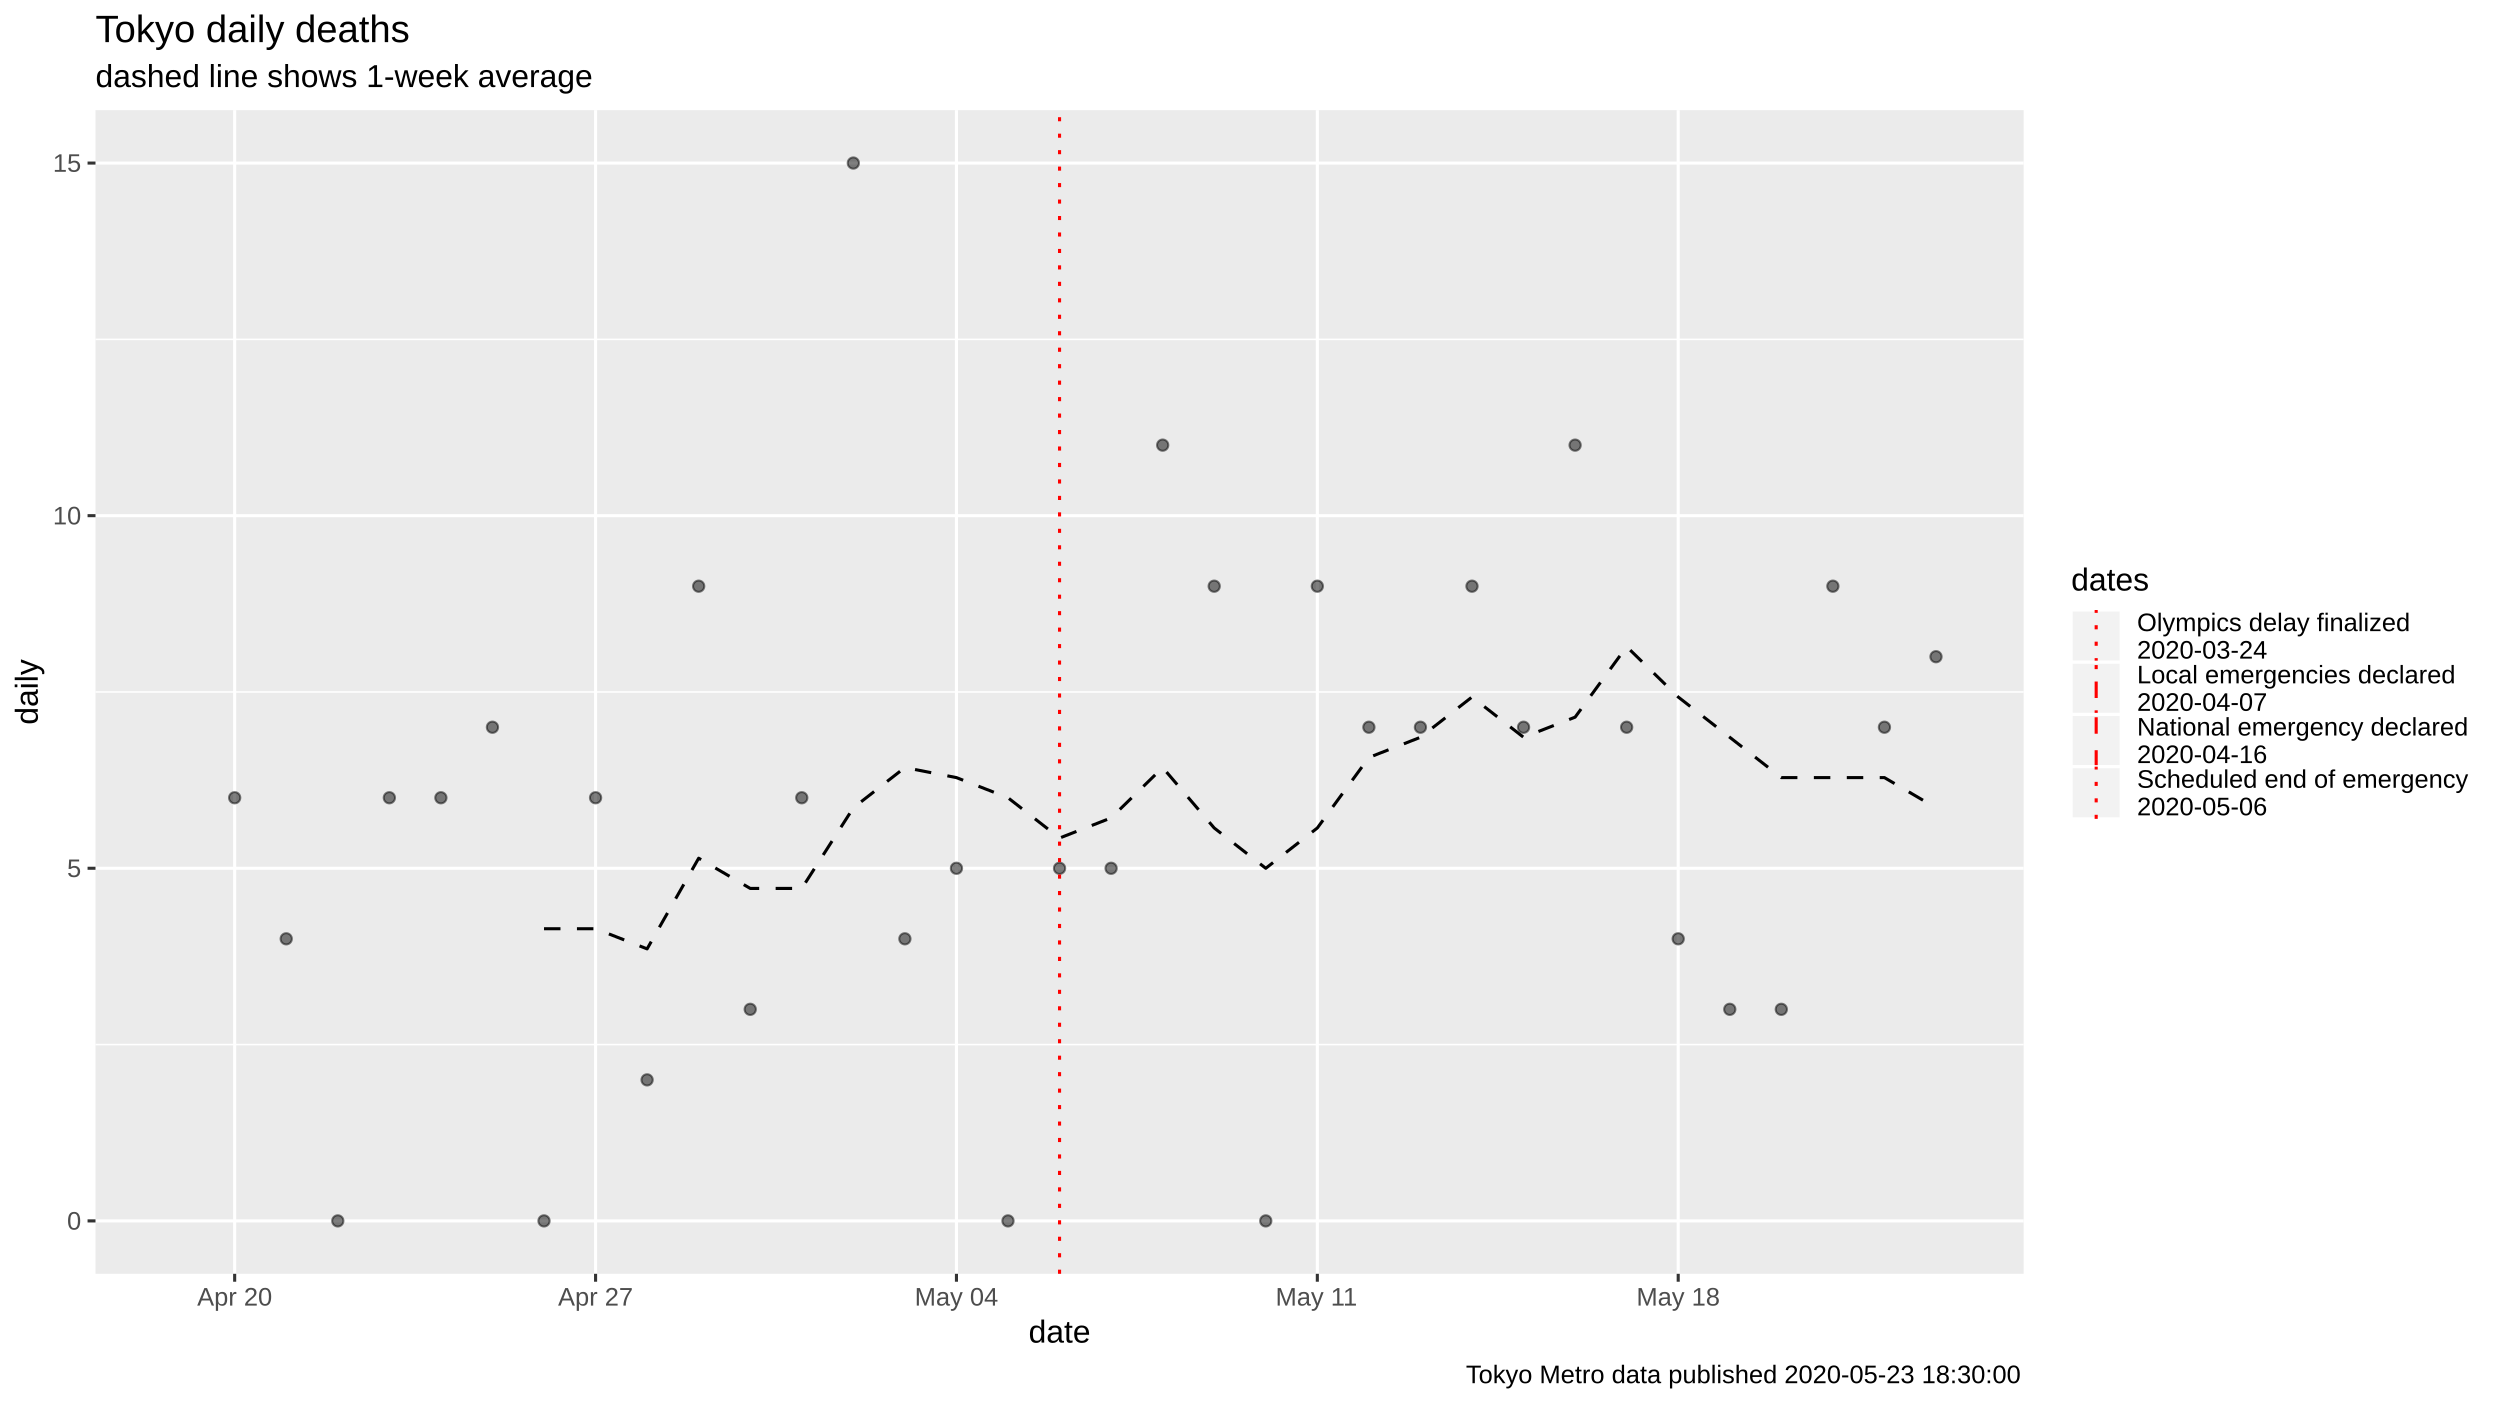
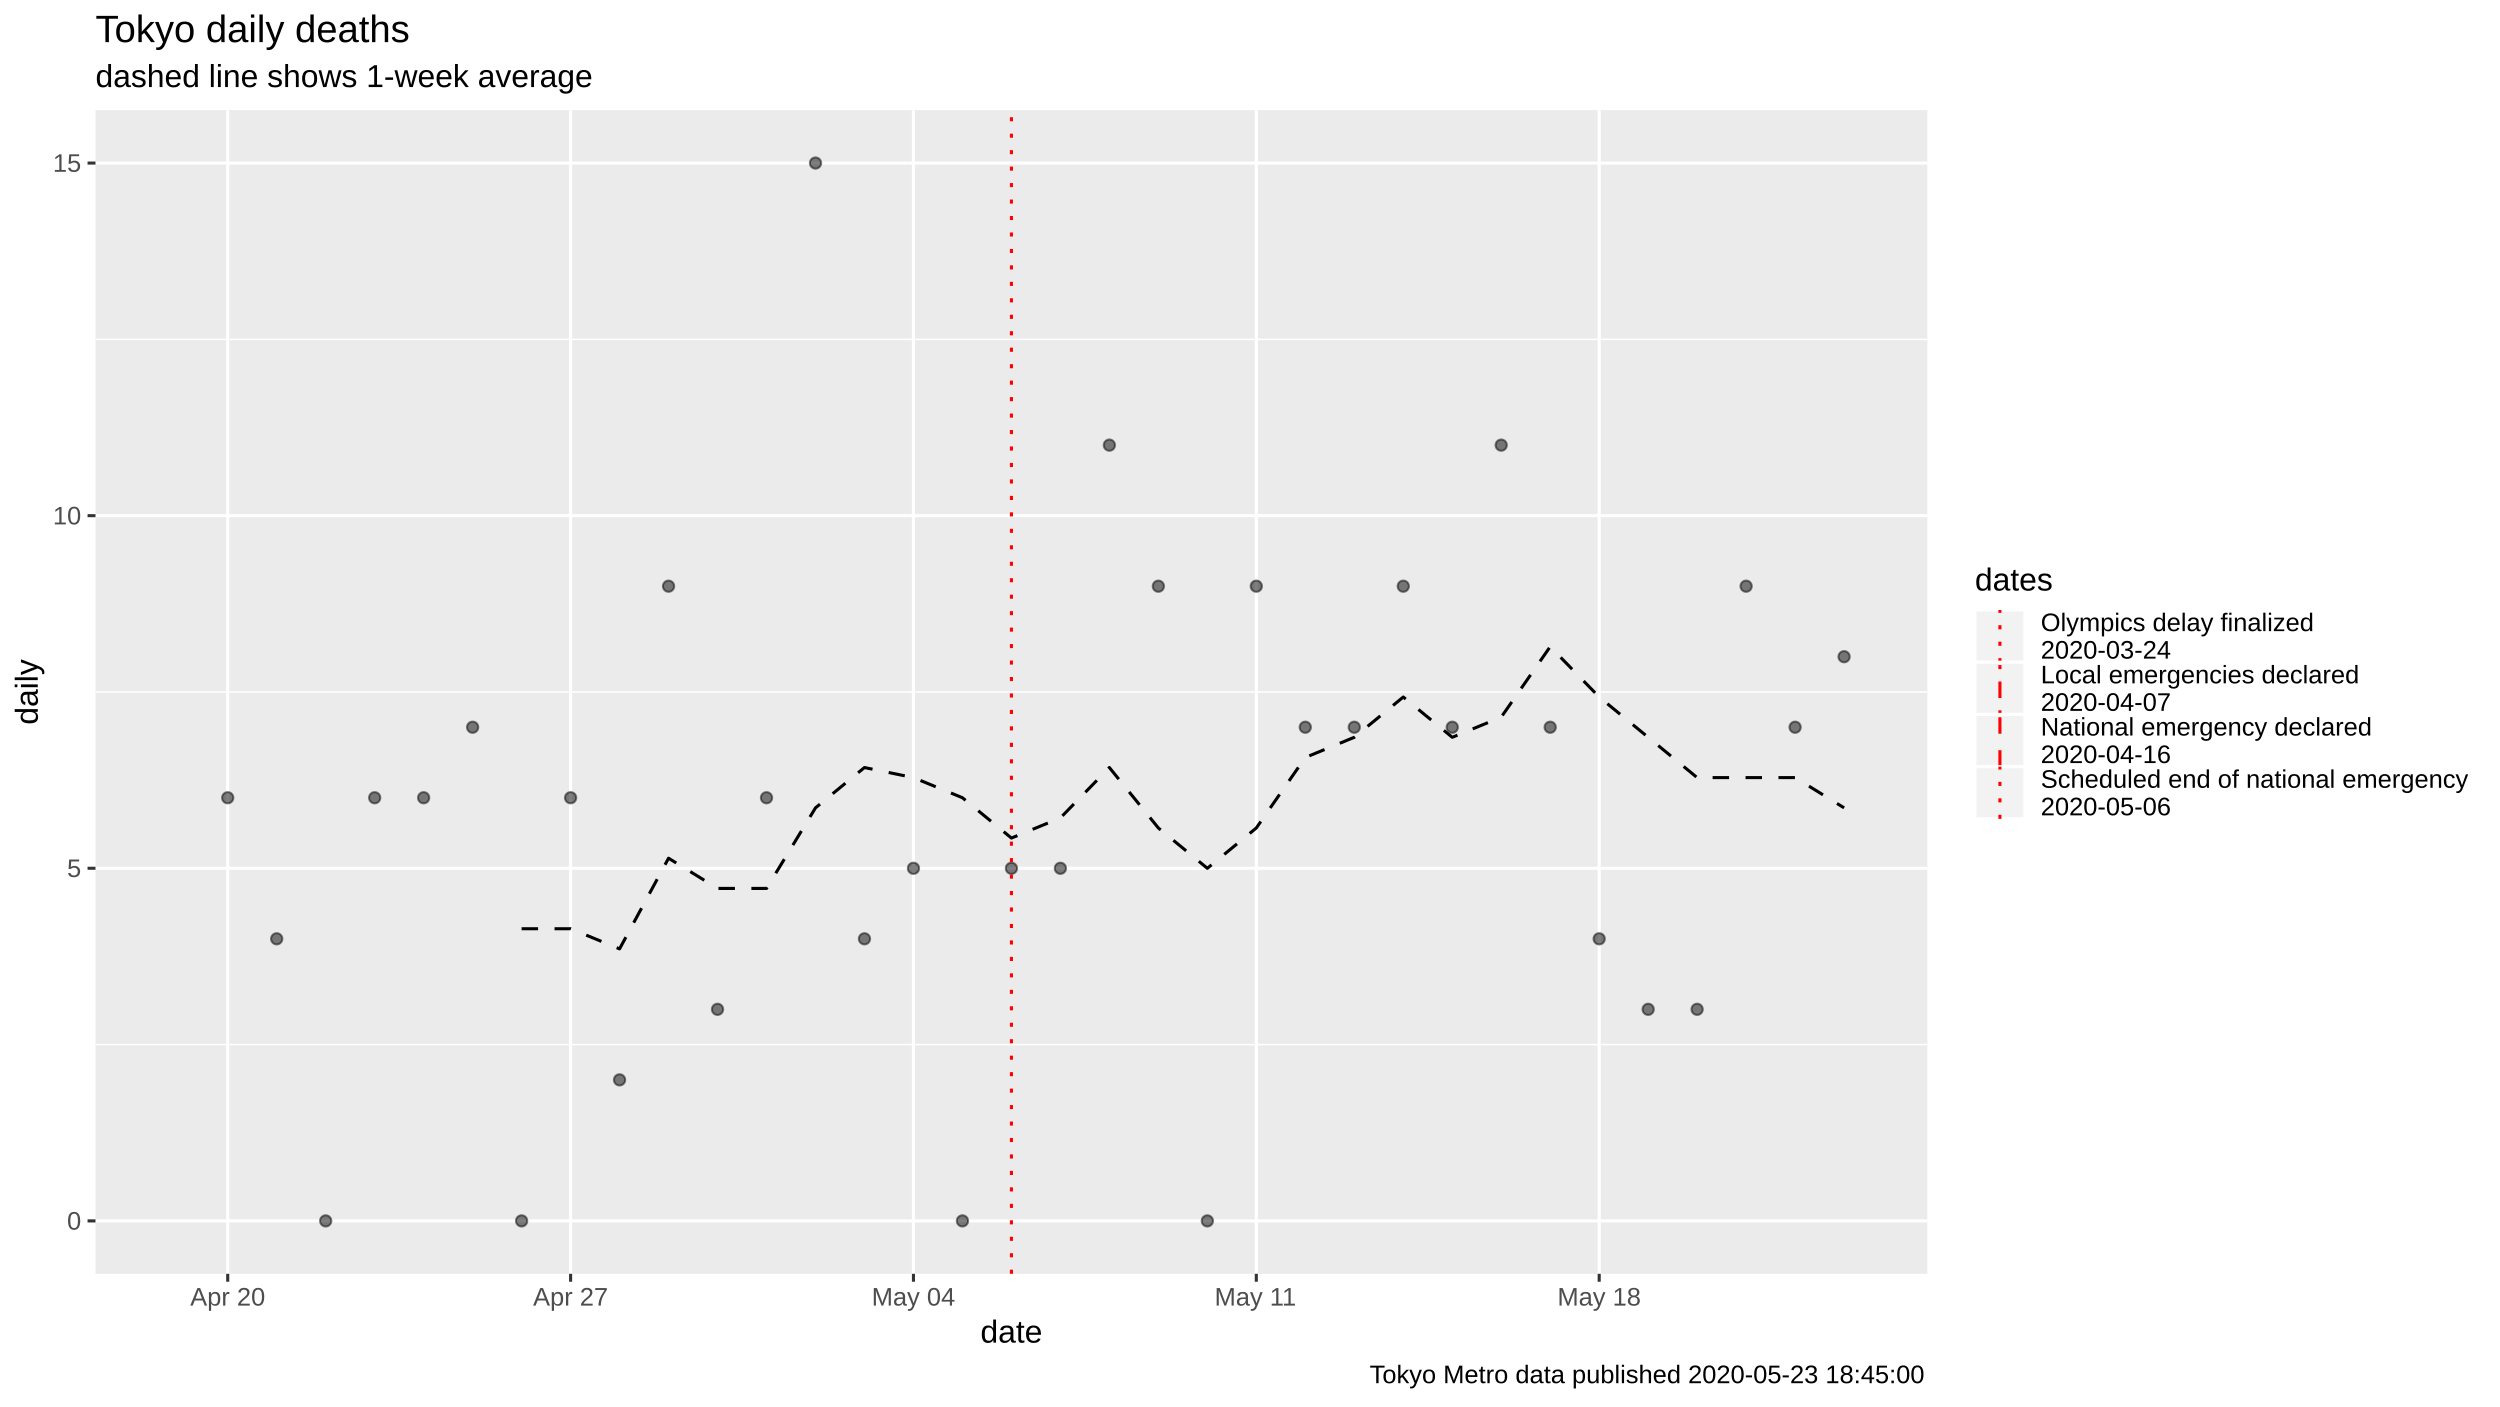
<svg xmlns="http://www.w3.org/2000/svg" viewBox="0 0 864.00 486.00">
  <defs>
    <style type="text/css">
    line, polyline, polygon, path, rect, circle {
      fill: none;
      stroke: #000000;
      stroke-linecap: round;
      stroke-linejoin: round;
      stroke-miterlimit: 10.00;
    }
  </style>
  </defs>
  <rect width="100%" height="100%" style="stroke: none; fill: #FFFFFF;" />
  <rect x="0" y="0.00" width="864.00" height="486.00" style="stroke-width: 1.07; stroke: #FFFFFF; fill: #FFFFFF;" />
  <defs>
-     <clipPath id="cpMzMuMDB8Njk5LjM3fDQ0MC4yMnwzOC4wNw==">
-       <rect x="33.00" y="38.07" width="666.37" height="402.15" />
+     <clipPath id="cpMzMuMDB8NjY2LjEwfDQ0MC4yMnwzOC4wNw==">
+       <rect x="33.00" y="38.07" width="633.10" height="402.15" />
    </clipPath>
  </defs>
-   <rect x="33.00" y="38.07" width="666.37" height="402.15" style="stroke-width: 1.07; stroke: none; fill: #EBEBEB;" clip-path="url(#cpMzMuMDB8Njk5LjM3fDQ0MC4yMnwzOC4wNw==)" />
-   <polyline points="33.00,361.01 699.37,361.01 " style="stroke-width: 0.53; stroke: #FFFFFF; stroke-linecap: butt;" clip-path="url(#cpMzMuMDB8Njk5LjM3fDQ0MC4yMnwzOC4wNw==)" />
-   <polyline points="33.00,239.15 699.37,239.15 " style="stroke-width: 0.53; stroke: #FFFFFF; stroke-linecap: butt;" clip-path="url(#cpMzMuMDB8Njk5LjM3fDQ0MC4yMnwzOC4wNw==)" />
-   <polyline points="33.00,117.28 699.37,117.28 " style="stroke-width: 0.53; stroke: #FFFFFF; stroke-linecap: butt;" clip-path="url(#cpMzMuMDB8Njk5LjM3fDQ0MC4yMnwzOC4wNw==)" />
-   <polyline points="33.00,421.94 699.37,421.94 " style="stroke-width: 1.07; stroke: #FFFFFF; stroke-linecap: butt;" clip-path="url(#cpMzMuMDB8Njk5LjM3fDQ0MC4yMnwzOC4wNw==)" />
-   <polyline points="33.00,300.08 699.37,300.08 " style="stroke-width: 1.07; stroke: #FFFFFF; stroke-linecap: butt;" clip-path="url(#cpMzMuMDB8Njk5LjM3fDQ0MC4yMnwzOC4wNw==)" />
-   <polyline points="33.00,178.21 699.37,178.21 " style="stroke-width: 1.07; stroke: #FFFFFF; stroke-linecap: butt;" clip-path="url(#cpMzMuMDB8Njk5LjM3fDQ0MC4yMnwzOC4wNw==)" />
-   <polyline points="33.00,56.35 699.37,56.35 " style="stroke-width: 1.07; stroke: #FFFFFF; stroke-linecap: butt;" clip-path="url(#cpMzMuMDB8Njk5LjM3fDQ0MC4yMnwzOC4wNw==)" />
-   <polyline points="81.10,440.22 81.10,38.07 " style="stroke-width: 1.07; stroke: #FFFFFF; stroke-linecap: butt;" clip-path="url(#cpMzMuMDB8Njk5LjM3fDQ0MC4yMnwzOC4wNw==)" />
-   <polyline points="205.83,440.22 205.83,38.07 " style="stroke-width: 1.07; stroke: #FFFFFF; stroke-linecap: butt;" clip-path="url(#cpMzMuMDB8Njk5LjM3fDQ0MC4yMnwzOC4wNw==)" />
-   <polyline points="330.55,440.22 330.55,38.07 " style="stroke-width: 1.07; stroke: #FFFFFF; stroke-linecap: butt;" clip-path="url(#cpMzMuMDB8Njk5LjM3fDQ0MC4yMnwzOC4wNw==)" />
-   <polyline points="455.27,440.22 455.27,38.07 " style="stroke-width: 1.07; stroke: #FFFFFF; stroke-linecap: butt;" clip-path="url(#cpMzMuMDB8Njk5LjM3fDQ0MC4yMnwzOC4wNw==)" />
-   <polyline points="579.99,440.22 579.99,38.07 " style="stroke-width: 1.07; stroke: #FFFFFF; stroke-linecap: butt;" clip-path="url(#cpMzMuMDB8Njk5LjM3fDQ0MC4yMnwzOC4wNw==)" />
-   <polyline points="188.01,320.97 205.83,320.97 223.64,327.93 241.46,296.60 259.28,307.04 277.09,307.04 294.91,279.19 312.73,265.26 330.55,268.74 348.36,275.70 366.18,289.63 384.00,282.67 401.82,265.26 419.63,286.15 437.45,300.08 455.27,286.15 473.09,261.78 490.90,254.81 508.72,240.89 526.54,254.81 544.36,247.85 562.17,223.48 579.99,240.89 597.81,254.81 615.62,268.74 633.44,268.74 651.26,268.74 669.08,279.19 " style="stroke-width: 1.07; stroke-dasharray: 5.69,5.69; stroke-linecap: butt;" clip-path="url(#cpMzMuMDB8Njk5LjM3fDQ0MC4yMnwzOC4wNw==)" />
-   <circle cx="81.10" cy="275.70" r="1.95" style="stroke-width: 0.71; stroke: #000000; stroke-opacity: 0.50; fill: #000000; fill-opacity: 0.50;" clip-path="url(#cpMzMuMDB8Njk5LjM3fDQ0MC4yMnwzOC4wNw==)" />
-   <circle cx="98.92" cy="324.45" r="1.95" style="stroke-width: 0.71; stroke: #000000; stroke-opacity: 0.50; fill: #000000; fill-opacity: 0.50;" clip-path="url(#cpMzMuMDB8Njk5LjM3fDQ0MC4yMnwzOC4wNw==)" />
-   <circle cx="116.74" cy="421.94" r="1.95" style="stroke-width: 0.71; stroke: #000000; stroke-opacity: 0.50; fill: #000000; fill-opacity: 0.50;" clip-path="url(#cpMzMuMDB8Njk5LjM3fDQ0MC4yMnwzOC4wNw==)" />
-   <circle cx="134.56" cy="275.70" r="1.95" style="stroke-width: 0.71; stroke: #000000; stroke-opacity: 0.50; fill: #000000; fill-opacity: 0.50;" clip-path="url(#cpMzMuMDB8Njk5LjM3fDQ0MC4yMnwzOC4wNw==)" />
-   <circle cx="152.37" cy="275.70" r="1.95" style="stroke-width: 0.71; stroke: #000000; stroke-opacity: 0.50; fill: #000000; fill-opacity: 0.50;" clip-path="url(#cpMzMuMDB8Njk5LjM3fDQ0MC4yMnwzOC4wNw==)" />
-   <circle cx="170.19" cy="251.33" r="1.95" style="stroke-width: 0.71; stroke: #000000; stroke-opacity: 0.50; fill: #000000; fill-opacity: 0.50;" clip-path="url(#cpMzMuMDB8Njk5LjM3fDQ0MC4yMnwzOC4wNw==)" />
-   <circle cx="188.01" cy="421.94" r="1.95" style="stroke-width: 0.71; stroke: #000000; stroke-opacity: 0.50; fill: #000000; fill-opacity: 0.50;" clip-path="url(#cpMzMuMDB8Njk5LjM3fDQ0MC4yMnwzOC4wNw==)" />
-   <circle cx="205.83" cy="275.70" r="1.95" style="stroke-width: 0.71; stroke: #000000; stroke-opacity: 0.50; fill: #000000; fill-opacity: 0.50;" clip-path="url(#cpMzMuMDB8Njk5LjM3fDQ0MC4yMnwzOC4wNw==)" />
-   <circle cx="223.64" cy="373.20" r="1.95" style="stroke-width: 0.71; stroke: #000000; stroke-opacity: 0.50; fill: #000000; fill-opacity: 0.50;" clip-path="url(#cpMzMuMDB8Njk5LjM3fDQ0MC4yMnwzOC4wNw==)" />
-   <circle cx="241.46" cy="202.59" r="1.95" style="stroke-width: 0.71; stroke: #000000; stroke-opacity: 0.50; fill: #000000; fill-opacity: 0.50;" clip-path="url(#cpMzMuMDB8Njk5LjM3fDQ0MC4yMnwzOC4wNw==)" />
-   <circle cx="259.28" cy="348.82" r="1.95" style="stroke-width: 0.71; stroke: #000000; stroke-opacity: 0.50; fill: #000000; fill-opacity: 0.50;" clip-path="url(#cpMzMuMDB8Njk5LjM3fDQ0MC4yMnwzOC4wNw==)" />
-   <circle cx="277.09" cy="275.70" r="1.95" style="stroke-width: 0.71; stroke: #000000; stroke-opacity: 0.50; fill: #000000; fill-opacity: 0.50;" clip-path="url(#cpMzMuMDB8Njk5LjM3fDQ0MC4yMnwzOC4wNw==)" />
-   <circle cx="294.91" cy="56.35" r="1.95" style="stroke-width: 0.71; stroke: #000000; stroke-opacity: 0.50; fill: #000000; fill-opacity: 0.50;" clip-path="url(#cpMzMuMDB8Njk5LjM3fDQ0MC4yMnwzOC4wNw==)" />
-   <circle cx="312.73" cy="324.45" r="1.95" style="stroke-width: 0.71; stroke: #000000; stroke-opacity: 0.50; fill: #000000; fill-opacity: 0.50;" clip-path="url(#cpMzMuMDB8Njk5LjM3fDQ0MC4yMnwzOC4wNw==)" />
-   <circle cx="330.55" cy="300.08" r="1.95" style="stroke-width: 0.71; stroke: #000000; stroke-opacity: 0.50; fill: #000000; fill-opacity: 0.50;" clip-path="url(#cpMzMuMDB8Njk5LjM3fDQ0MC4yMnwzOC4wNw==)" />
-   <circle cx="348.36" cy="421.94" r="1.95" style="stroke-width: 0.71; stroke: #000000; stroke-opacity: 0.50; fill: #000000; fill-opacity: 0.50;" clip-path="url(#cpMzMuMDB8Njk5LjM3fDQ0MC4yMnwzOC4wNw==)" />
-   <circle cx="366.18" cy="300.08" r="1.95" style="stroke-width: 0.71; stroke: #000000; stroke-opacity: 0.50; fill: #000000; fill-opacity: 0.50;" clip-path="url(#cpMzMuMDB8Njk5LjM3fDQ0MC4yMnwzOC4wNw==)" />
-   <circle cx="384.00" cy="300.08" r="1.95" style="stroke-width: 0.71; stroke: #000000; stroke-opacity: 0.50; fill: #000000; fill-opacity: 0.50;" clip-path="url(#cpMzMuMDB8Njk5LjM3fDQ0MC4yMnwzOC4wNw==)" />
-   <circle cx="401.82" cy="153.84" r="1.95" style="stroke-width: 0.71; stroke: #000000; stroke-opacity: 0.50; fill: #000000; fill-opacity: 0.50;" clip-path="url(#cpMzMuMDB8Njk5LjM3fDQ0MC4yMnwzOC4wNw==)" />
-   <circle cx="419.63" cy="202.59" r="1.95" style="stroke-width: 0.71; stroke: #000000; stroke-opacity: 0.50; fill: #000000; fill-opacity: 0.50;" clip-path="url(#cpMzMuMDB8Njk5LjM3fDQ0MC4yMnwzOC4wNw==)" />
-   <circle cx="437.45" cy="421.94" r="1.95" style="stroke-width: 0.71; stroke: #000000; stroke-opacity: 0.50; fill: #000000; fill-opacity: 0.50;" clip-path="url(#cpMzMuMDB8Njk5LjM3fDQ0MC4yMnwzOC4wNw==)" />
-   <circle cx="455.27" cy="202.59" r="1.95" style="stroke-width: 0.71; stroke: #000000; stroke-opacity: 0.50; fill: #000000; fill-opacity: 0.50;" clip-path="url(#cpMzMuMDB8Njk5LjM3fDQ0MC4yMnwzOC4wNw==)" />
-   <circle cx="473.09" cy="251.33" r="1.95" style="stroke-width: 0.71; stroke: #000000; stroke-opacity: 0.50; fill: #000000; fill-opacity: 0.50;" clip-path="url(#cpMzMuMDB8Njk5LjM3fDQ0MC4yMnwzOC4wNw==)" />
-   <circle cx="490.90" cy="251.33" r="1.95" style="stroke-width: 0.71; stroke: #000000; stroke-opacity: 0.50; fill: #000000; fill-opacity: 0.50;" clip-path="url(#cpMzMuMDB8Njk5LjM3fDQ0MC4yMnwzOC4wNw==)" />
-   <circle cx="508.72" cy="202.59" r="1.95" style="stroke-width: 0.71; stroke: #000000; stroke-opacity: 0.50; fill: #000000; fill-opacity: 0.50;" clip-path="url(#cpMzMuMDB8Njk5LjM3fDQ0MC4yMnwzOC4wNw==)" />
-   <circle cx="526.54" cy="251.33" r="1.95" style="stroke-width: 0.71; stroke: #000000; stroke-opacity: 0.50; fill: #000000; fill-opacity: 0.50;" clip-path="url(#cpMzMuMDB8Njk5LjM3fDQ0MC4yMnwzOC4wNw==)" />
-   <circle cx="544.36" cy="153.84" r="1.95" style="stroke-width: 0.71; stroke: #000000; stroke-opacity: 0.50; fill: #000000; fill-opacity: 0.50;" clip-path="url(#cpMzMuMDB8Njk5LjM3fDQ0MC4yMnwzOC4wNw==)" />
-   <circle cx="562.17" cy="251.33" r="1.95" style="stroke-width: 0.71; stroke: #000000; stroke-opacity: 0.50; fill: #000000; fill-opacity: 0.50;" clip-path="url(#cpMzMuMDB8Njk5LjM3fDQ0MC4yMnwzOC4wNw==)" />
-   <circle cx="579.99" cy="324.45" r="1.95" style="stroke-width: 0.71; stroke: #000000; stroke-opacity: 0.50; fill: #000000; fill-opacity: 0.50;" clip-path="url(#cpMzMuMDB8Njk5LjM3fDQ0MC4yMnwzOC4wNw==)" />
-   <circle cx="597.81" cy="348.82" r="1.95" style="stroke-width: 0.71; stroke: #000000; stroke-opacity: 0.50; fill: #000000; fill-opacity: 0.50;" clip-path="url(#cpMzMuMDB8Njk5LjM3fDQ0MC4yMnwzOC4wNw==)" />
-   <circle cx="615.62" cy="348.82" r="1.95" style="stroke-width: 0.71; stroke: #000000; stroke-opacity: 0.50; fill: #000000; fill-opacity: 0.50;" clip-path="url(#cpMzMuMDB8Njk5LjM3fDQ0MC4yMnwzOC4wNw==)" />
-   <circle cx="633.44" cy="202.59" r="1.95" style="stroke-width: 0.71; stroke: #000000; stroke-opacity: 0.50; fill: #000000; fill-opacity: 0.50;" clip-path="url(#cpMzMuMDB8Njk5LjM3fDQ0MC4yMnwzOC4wNw==)" />
-   <circle cx="651.26" cy="251.33" r="1.95" style="stroke-width: 0.71; stroke: #000000; stroke-opacity: 0.50; fill: #000000; fill-opacity: 0.50;" clip-path="url(#cpMzMuMDB8Njk5LjM3fDQ0MC4yMnwzOC4wNw==)" />
-   <circle cx="669.08" cy="226.96" r="1.95" style="stroke-width: 0.71; stroke: #000000; stroke-opacity: 0.50; fill: #000000; fill-opacity: 0.50;" clip-path="url(#cpMzMuMDB8Njk5LjM3fDQ0MC4yMnwzOC4wNw==)" />
-   <line x1="9.83" y1="440.22" x2="9.83" y2="38.07" style="stroke-width: 1.07; stroke: #FF0000; stroke-dasharray: 5.69,5.69; stroke-linecap: butt;" clip-path="url(#cpMzMuMDB8Njk5LjM3fDQ0MC4yMnwzOC4wNw==)" />
-   <line x1="366.18" y1="440.22" x2="366.18" y2="38.07" style="stroke-width: 1.07; stroke: #FF0000; stroke-dasharray: 1.42,4.27; stroke-linecap: butt;" clip-path="url(#cpMzMuMDB8Njk5LjM3fDQ0MC4yMnwzOC4wNw==)" />
+   <rect x="33.00" y="38.07" width="633.10" height="402.15" style="stroke-width: 1.07; stroke: none; fill: #EBEBEB;" clip-path="url(#cpMzMuMDB8NjY2LjEwfDQ0MC4yMnwzOC4wNw==)" />
+   <polyline points="33.00,361.01 666.10,361.01 " style="stroke-width: 0.53; stroke: #FFFFFF; stroke-linecap: butt;" clip-path="url(#cpMzMuMDB8NjY2LjEwfDQ0MC4yMnwzOC4wNw==)" />
+   <polyline points="33.00,239.15 666.10,239.15 " style="stroke-width: 0.53; stroke: #FFFFFF; stroke-linecap: butt;" clip-path="url(#cpMzMuMDB8NjY2LjEwfDQ0MC4yMnwzOC4wNw==)" />
+   <polyline points="33.00,117.28 666.10,117.28 " style="stroke-width: 0.53; stroke: #FFFFFF; stroke-linecap: butt;" clip-path="url(#cpMzMuMDB8NjY2LjEwfDQ0MC4yMnwzOC4wNw==)" />
+   <polyline points="33.00,421.94 666.10,421.94 " style="stroke-width: 1.07; stroke: #FFFFFF; stroke-linecap: butt;" clip-path="url(#cpMzMuMDB8NjY2LjEwfDQ0MC4yMnwzOC4wNw==)" />
+   <polyline points="33.00,300.08 666.10,300.08 " style="stroke-width: 1.07; stroke: #FFFFFF; stroke-linecap: butt;" clip-path="url(#cpMzMuMDB8NjY2LjEwfDQ0MC4yMnwzOC4wNw==)" />
+   <polyline points="33.00,178.21 666.10,178.21 " style="stroke-width: 1.07; stroke: #FFFFFF; stroke-linecap: butt;" clip-path="url(#cpMzMuMDB8NjY2LjEwfDQ0MC4yMnwzOC4wNw==)" />
+   <polyline points="33.00,56.35 666.10,56.35 " style="stroke-width: 1.07; stroke: #FFFFFF; stroke-linecap: butt;" clip-path="url(#cpMzMuMDB8NjY2LjEwfDQ0MC4yMnwzOC4wNw==)" />
+   <polyline points="78.70,440.22 78.70,38.07 " style="stroke-width: 1.07; stroke: #FFFFFF; stroke-linecap: butt;" clip-path="url(#cpMzMuMDB8NjY2LjEwfDQ0MC4yMnwzOC4wNw==)" />
+   <polyline points="197.20,440.22 197.20,38.07 " style="stroke-width: 1.07; stroke: #FFFFFF; stroke-linecap: butt;" clip-path="url(#cpMzMuMDB8NjY2LjEwfDQ0MC4yMnwzOC4wNw==)" />
+   <polyline points="315.69,440.22 315.69,38.07 " style="stroke-width: 1.07; stroke: #FFFFFF; stroke-linecap: butt;" clip-path="url(#cpMzMuMDB8NjY2LjEwfDQ0MC4yMnwzOC4wNw==)" />
+   <polyline points="434.18,440.22 434.18,38.07 " style="stroke-width: 1.07; stroke: #FFFFFF; stroke-linecap: butt;" clip-path="url(#cpMzMuMDB8NjY2LjEwfDQ0MC4yMnwzOC4wNw==)" />
+   <polyline points="552.68,440.22 552.68,38.07 " style="stroke-width: 1.07; stroke: #FFFFFF; stroke-linecap: butt;" clip-path="url(#cpMzMuMDB8NjY2LjEwfDQ0MC4yMnwzOC4wNw==)" />
+   <polyline points="180.27,320.97 197.20,320.97 214.12,327.93 231.05,296.60 247.98,307.04 264.91,307.04 281.84,279.19 298.76,265.26 315.69,268.74 332.62,275.70 349.55,289.63 366.47,282.67 383.40,265.26 400.33,286.15 417.26,300.08 434.18,286.15 451.11,261.78 468.04,254.81 484.97,240.89 501.90,254.81 518.82,247.85 535.75,223.48 552.68,240.89 569.61,254.81 586.53,268.74 603.46,268.74 620.39,268.74 637.32,279.19 " style="stroke-width: 1.07; stroke-dasharray: 5.69,5.69; stroke-linecap: butt;" clip-path="url(#cpMzMuMDB8NjY2LjEwfDQ0MC4yMnwzOC4wNw==)" />
+   <circle cx="78.70" cy="275.70" r="1.95" style="stroke-width: 0.71; stroke: #000000; stroke-opacity: 0.50; fill: #000000; fill-opacity: 0.50;" clip-path="url(#cpMzMuMDB8NjY2LjEwfDQ0MC4yMnwzOC4wNw==)" />
+   <circle cx="95.63" cy="324.45" r="1.95" style="stroke-width: 0.71; stroke: #000000; stroke-opacity: 0.50; fill: #000000; fill-opacity: 0.50;" clip-path="url(#cpMzMuMDB8NjY2LjEwfDQ0MC4yMnwzOC4wNw==)" />
+   <circle cx="112.56" cy="421.94" r="1.95" style="stroke-width: 0.71; stroke: #000000; stroke-opacity: 0.50; fill: #000000; fill-opacity: 0.50;" clip-path="url(#cpMzMuMDB8NjY2LjEwfDQ0MC4yMnwzOC4wNw==)" />
+   <circle cx="129.49" cy="275.70" r="1.95" style="stroke-width: 0.71; stroke: #000000; stroke-opacity: 0.50; fill: #000000; fill-opacity: 0.50;" clip-path="url(#cpMzMuMDB8NjY2LjEwfDQ0MC4yMnwzOC4wNw==)" />
+   <circle cx="146.41" cy="275.70" r="1.95" style="stroke-width: 0.71; stroke: #000000; stroke-opacity: 0.50; fill: #000000; fill-opacity: 0.50;" clip-path="url(#cpMzMuMDB8NjY2LjEwfDQ0MC4yMnwzOC4wNw==)" />
+   <circle cx="163.34" cy="251.33" r="1.95" style="stroke-width: 0.71; stroke: #000000; stroke-opacity: 0.50; fill: #000000; fill-opacity: 0.50;" clip-path="url(#cpMzMuMDB8NjY2LjEwfDQ0MC4yMnwzOC4wNw==)" />
+   <circle cx="180.27" cy="421.94" r="1.95" style="stroke-width: 0.71; stroke: #000000; stroke-opacity: 0.50; fill: #000000; fill-opacity: 0.50;" clip-path="url(#cpMzMuMDB8NjY2LjEwfDQ0MC4yMnwzOC4wNw==)" />
+   <circle cx="197.20" cy="275.70" r="1.95" style="stroke-width: 0.71; stroke: #000000; stroke-opacity: 0.50; fill: #000000; fill-opacity: 0.50;" clip-path="url(#cpMzMuMDB8NjY2LjEwfDQ0MC4yMnwzOC4wNw==)" />
+   <circle cx="214.12" cy="373.20" r="1.95" style="stroke-width: 0.71; stroke: #000000; stroke-opacity: 0.50; fill: #000000; fill-opacity: 0.50;" clip-path="url(#cpMzMuMDB8NjY2LjEwfDQ0MC4yMnwzOC4wNw==)" />
+   <circle cx="231.05" cy="202.59" r="1.95" style="stroke-width: 0.71; stroke: #000000; stroke-opacity: 0.50; fill: #000000; fill-opacity: 0.50;" clip-path="url(#cpMzMuMDB8NjY2LjEwfDQ0MC4yMnwzOC4wNw==)" />
+   <circle cx="247.98" cy="348.82" r="1.95" style="stroke-width: 0.71; stroke: #000000; stroke-opacity: 0.50; fill: #000000; fill-opacity: 0.50;" clip-path="url(#cpMzMuMDB8NjY2LjEwfDQ0MC4yMnwzOC4wNw==)" />
+   <circle cx="264.91" cy="275.70" r="1.95" style="stroke-width: 0.71; stroke: #000000; stroke-opacity: 0.50; fill: #000000; fill-opacity: 0.50;" clip-path="url(#cpMzMuMDB8NjY2LjEwfDQ0MC4yMnwzOC4wNw==)" />
+   <circle cx="281.84" cy="56.35" r="1.95" style="stroke-width: 0.71; stroke: #000000; stroke-opacity: 0.50; fill: #000000; fill-opacity: 0.50;" clip-path="url(#cpMzMuMDB8NjY2LjEwfDQ0MC4yMnwzOC4wNw==)" />
+   <circle cx="298.76" cy="324.45" r="1.95" style="stroke-width: 0.71; stroke: #000000; stroke-opacity: 0.50; fill: #000000; fill-opacity: 0.50;" clip-path="url(#cpMzMuMDB8NjY2LjEwfDQ0MC4yMnwzOC4wNw==)" />
+   <circle cx="315.69" cy="300.08" r="1.95" style="stroke-width: 0.71; stroke: #000000; stroke-opacity: 0.50; fill: #000000; fill-opacity: 0.50;" clip-path="url(#cpMzMuMDB8NjY2LjEwfDQ0MC4yMnwzOC4wNw==)" />
+   <circle cx="332.62" cy="421.94" r="1.95" style="stroke-width: 0.71; stroke: #000000; stroke-opacity: 0.50; fill: #000000; fill-opacity: 0.50;" clip-path="url(#cpMzMuMDB8NjY2LjEwfDQ0MC4yMnwzOC4wNw==)" />
+   <circle cx="349.55" cy="300.08" r="1.95" style="stroke-width: 0.71; stroke: #000000; stroke-opacity: 0.50; fill: #000000; fill-opacity: 0.50;" clip-path="url(#cpMzMuMDB8NjY2LjEwfDQ0MC4yMnwzOC4wNw==)" />
+   <circle cx="366.47" cy="300.08" r="1.95" style="stroke-width: 0.71; stroke: #000000; stroke-opacity: 0.50; fill: #000000; fill-opacity: 0.50;" clip-path="url(#cpMzMuMDB8NjY2LjEwfDQ0MC4yMnwzOC4wNw==)" />
+   <circle cx="383.40" cy="153.84" r="1.95" style="stroke-width: 0.71; stroke: #000000; stroke-opacity: 0.50; fill: #000000; fill-opacity: 0.50;" clip-path="url(#cpMzMuMDB8NjY2LjEwfDQ0MC4yMnwzOC4wNw==)" />
+   <circle cx="400.33" cy="202.59" r="1.95" style="stroke-width: 0.71; stroke: #000000; stroke-opacity: 0.50; fill: #000000; fill-opacity: 0.50;" clip-path="url(#cpMzMuMDB8NjY2LjEwfDQ0MC4yMnwzOC4wNw==)" />
+   <circle cx="417.26" cy="421.94" r="1.95" style="stroke-width: 0.71; stroke: #000000; stroke-opacity: 0.50; fill: #000000; fill-opacity: 0.50;" clip-path="url(#cpMzMuMDB8NjY2LjEwfDQ0MC4yMnwzOC4wNw==)" />
+   <circle cx="434.18" cy="202.59" r="1.95" style="stroke-width: 0.71; stroke: #000000; stroke-opacity: 0.50; fill: #000000; fill-opacity: 0.50;" clip-path="url(#cpMzMuMDB8NjY2LjEwfDQ0MC4yMnwzOC4wNw==)" />
+   <circle cx="451.11" cy="251.33" r="1.95" style="stroke-width: 0.71; stroke: #000000; stroke-opacity: 0.50; fill: #000000; fill-opacity: 0.50;" clip-path="url(#cpMzMuMDB8NjY2LjEwfDQ0MC4yMnwzOC4wNw==)" />
+   <circle cx="468.04" cy="251.33" r="1.95" style="stroke-width: 0.71; stroke: #000000; stroke-opacity: 0.50; fill: #000000; fill-opacity: 0.50;" clip-path="url(#cpMzMuMDB8NjY2LjEwfDQ0MC4yMnwzOC4wNw==)" />
+   <circle cx="484.97" cy="202.59" r="1.95" style="stroke-width: 0.71; stroke: #000000; stroke-opacity: 0.50; fill: #000000; fill-opacity: 0.50;" clip-path="url(#cpMzMuMDB8NjY2LjEwfDQ0MC4yMnwzOC4wNw==)" />
+   <circle cx="501.90" cy="251.33" r="1.95" style="stroke-width: 0.71; stroke: #000000; stroke-opacity: 0.50; fill: #000000; fill-opacity: 0.50;" clip-path="url(#cpMzMuMDB8NjY2LjEwfDQ0MC4yMnwzOC4wNw==)" />
+   <circle cx="518.82" cy="153.84" r="1.95" style="stroke-width: 0.71; stroke: #000000; stroke-opacity: 0.50; fill: #000000; fill-opacity: 0.50;" clip-path="url(#cpMzMuMDB8NjY2LjEwfDQ0MC4yMnwzOC4wNw==)" />
+   <circle cx="535.75" cy="251.33" r="1.95" style="stroke-width: 0.71; stroke: #000000; stroke-opacity: 0.50; fill: #000000; fill-opacity: 0.50;" clip-path="url(#cpMzMuMDB8NjY2LjEwfDQ0MC4yMnwzOC4wNw==)" />
+   <circle cx="552.68" cy="324.45" r="1.95" style="stroke-width: 0.71; stroke: #000000; stroke-opacity: 0.50; fill: #000000; fill-opacity: 0.50;" clip-path="url(#cpMzMuMDB8NjY2LjEwfDQ0MC4yMnwzOC4wNw==)" />
+   <circle cx="569.61" cy="348.82" r="1.95" style="stroke-width: 0.71; stroke: #000000; stroke-opacity: 0.50; fill: #000000; fill-opacity: 0.50;" clip-path="url(#cpMzMuMDB8NjY2LjEwfDQ0MC4yMnwzOC4wNw==)" />
+   <circle cx="586.53" cy="348.82" r="1.95" style="stroke-width: 0.71; stroke: #000000; stroke-opacity: 0.50; fill: #000000; fill-opacity: 0.50;" clip-path="url(#cpMzMuMDB8NjY2LjEwfDQ0MC4yMnwzOC4wNw==)" />
+   <circle cx="603.46" cy="202.59" r="1.95" style="stroke-width: 0.71; stroke: #000000; stroke-opacity: 0.50; fill: #000000; fill-opacity: 0.50;" clip-path="url(#cpMzMuMDB8NjY2LjEwfDQ0MC4yMnwzOC4wNw==)" />
+   <circle cx="620.39" cy="251.33" r="1.95" style="stroke-width: 0.71; stroke: #000000; stroke-opacity: 0.50; fill: #000000; fill-opacity: 0.50;" clip-path="url(#cpMzMuMDB8NjY2LjEwfDQ0MC4yMnwzOC4wNw==)" />
+   <circle cx="637.32" cy="226.96" r="1.95" style="stroke-width: 0.71; stroke: #000000; stroke-opacity: 0.50; fill: #000000; fill-opacity: 0.50;" clip-path="url(#cpMzMuMDB8NjY2LjEwfDQ0MC4yMnwzOC4wNw==)" />
+   <line x1="10.99" y1="440.22" x2="10.99" y2="38.07" style="stroke-width: 1.07; stroke: #FF0000; stroke-dasharray: 5.69,5.69; stroke-linecap: butt;" clip-path="url(#cpMzMuMDB8NjY2LjEwfDQ0MC4yMnwzOC4wNw==)" />
+   <line x1="349.55" y1="440.22" x2="349.55" y2="38.07" style="stroke-width: 1.07; stroke: #FF0000; stroke-dasharray: 1.42,4.27; stroke-linecap: butt;" clip-path="url(#cpMzMuMDB8NjY2LjEwfDQ0MC4yMnwzOC4wNw==)" />
  <defs>
    <clipPath id="cpMC4wMHw4NjQuMDB8NDg2LjAwfDAuMDA=">
      <rect x="0.00" y="0.00" width="864.00" height="486.00" />
    </clipPath>
  </defs>
  <g clip-path="url(#cpMC4wMHw4NjQuMDB8NDg2LjAwfDAuMDA=)">
    <text x="23.17" y="424.97" style="font-size: 8.80px; fill: #4D4D4D; font-family: Liberation Sans;" textLength="4.89px" lengthAdjust="spacingAndGlyphs">0</text>
  </g>
  <g clip-path="url(#cpMC4wMHw4NjQuMDB8NDg2LjAwfDAuMDA=)">
    <text x="23.17" y="303.11" style="font-size: 8.80px; fill: #4D4D4D; font-family: Liberation Sans;" textLength="4.89px" lengthAdjust="spacingAndGlyphs">5</text>
  </g>
  <g clip-path="url(#cpMC4wMHw4NjQuMDB8NDg2LjAwfDAuMDA=)">
    <text x="18.28" y="181.24" style="font-size: 8.80px; fill: #4D4D4D; font-family: Liberation Sans;" textLength="9.79px" lengthAdjust="spacingAndGlyphs">10</text>
  </g>
  <g clip-path="url(#cpMC4wMHw4NjQuMDB8NDg2LjAwfDAuMDA=)">
    <text x="18.28" y="59.38" style="font-size: 8.80px; fill: #4D4D4D; font-family: Liberation Sans;" textLength="9.79px" lengthAdjust="spacingAndGlyphs">15</text>
  </g>
  <polyline points="30.26,421.94 33.00,421.94 " style="stroke-width: 1.07; stroke: #333333; stroke-linecap: butt;" clip-path="url(#cpMC4wMHw4NjQuMDB8NDg2LjAwfDAuMDA=)" />
  <polyline points="30.26,300.08 33.00,300.08 " style="stroke-width: 1.07; stroke: #333333; stroke-linecap: butt;" clip-path="url(#cpMC4wMHw4NjQuMDB8NDg2LjAwfDAuMDA=)" />
  <polyline points="30.26,178.21 33.00,178.21 " style="stroke-width: 1.07; stroke: #333333; stroke-linecap: butt;" clip-path="url(#cpMC4wMHw4NjQuMDB8NDg2LjAwfDAuMDA=)" />
  <polyline points="30.26,56.35 33.00,56.35 " style="stroke-width: 1.07; stroke: #333333; stroke-linecap: butt;" clip-path="url(#cpMC4wMHw4NjQuMDB8NDg2LjAwfDAuMDA=)" />
-   <polyline points="81.10,442.96 81.10,440.22 " style="stroke-width: 1.07; stroke: #333333; stroke-linecap: butt;" clip-path="url(#cpMC4wMHw4NjQuMDB8NDg2LjAwfDAuMDA=)" />
-   <polyline points="205.83,442.96 205.83,440.22 " style="stroke-width: 1.07; stroke: #333333; stroke-linecap: butt;" clip-path="url(#cpMC4wMHw4NjQuMDB8NDg2LjAwfDAuMDA=)" />
-   <polyline points="330.55,442.96 330.55,440.22 " style="stroke-width: 1.07; stroke: #333333; stroke-linecap: butt;" clip-path="url(#cpMC4wMHw4NjQuMDB8NDg2LjAwfDAuMDA=)" />
-   <polyline points="455.27,442.96 455.27,440.22 " style="stroke-width: 1.07; stroke: #333333; stroke-linecap: butt;" clip-path="url(#cpMC4wMHw4NjQuMDB8NDg2LjAwfDAuMDA=)" />
-   <polyline points="579.99,442.96 579.99,440.22 " style="stroke-width: 1.07; stroke: #333333; stroke-linecap: butt;" clip-path="url(#cpMC4wMHw4NjQuMDB8NDg2LjAwfDAuMDA=)" />
+   <polyline points="78.70,442.96 78.70,440.22 " style="stroke-width: 1.07; stroke: #333333; stroke-linecap: butt;" clip-path="url(#cpMC4wMHw4NjQuMDB8NDg2LjAwfDAuMDA=)" />
+   <polyline points="197.20,442.96 197.20,440.22 " style="stroke-width: 1.07; stroke: #333333; stroke-linecap: butt;" clip-path="url(#cpMC4wMHw4NjQuMDB8NDg2LjAwfDAuMDA=)" />
+   <polyline points="315.69,442.96 315.69,440.22 " style="stroke-width: 1.07; stroke: #333333; stroke-linecap: butt;" clip-path="url(#cpMC4wMHw4NjQuMDB8NDg2LjAwfDAuMDA=)" />
+   <polyline points="434.18,442.96 434.18,440.22 " style="stroke-width: 1.07; stroke: #333333; stroke-linecap: butt;" clip-path="url(#cpMC4wMHw4NjQuMDB8NDg2LjAwfDAuMDA=)" />
+   <polyline points="552.68,442.96 552.68,440.22 " style="stroke-width: 1.07; stroke: #333333; stroke-linecap: butt;" clip-path="url(#cpMC4wMHw4NjQuMDB8NDg2LjAwfDAuMDA=)" />
  <g clip-path="url(#cpMC4wMHw4NjQuMDB8NDg2LjAwfDAuMDA=)">
-     <text x="68.14" y="451.21" style="font-size: 8.80px; fill: #4D4D4D; font-family: Liberation Sans;" textLength="25.93px" lengthAdjust="spacingAndGlyphs">Apr 20</text>
+     <text x="65.74" y="451.21" style="font-size: 8.80px; fill: #4D4D4D; font-family: Liberation Sans;" textLength="25.93px" lengthAdjust="spacingAndGlyphs">Apr 20</text>
  </g>
  <g clip-path="url(#cpMC4wMHw4NjQuMDB8NDg2LjAwfDAuMDA=)">
-     <text x="192.86" y="451.21" style="font-size: 8.80px; fill: #4D4D4D; font-family: Liberation Sans;" textLength="25.93px" lengthAdjust="spacingAndGlyphs">Apr 27</text>
+     <text x="184.23" y="451.21" style="font-size: 8.80px; fill: #4D4D4D; font-family: Liberation Sans;" textLength="25.93px" lengthAdjust="spacingAndGlyphs">Apr 27</text>
  </g>
  <g clip-path="url(#cpMC4wMHw4NjQuMDB8NDg2LjAwfDAuMDA=)">
-     <text x="316.12" y="451.21" style="font-size: 8.80px; fill: #4D4D4D; font-family: Liberation Sans;" textLength="28.86px" lengthAdjust="spacingAndGlyphs">May 04</text>
+     <text x="301.26" y="451.21" style="font-size: 8.80px; fill: #4D4D4D; font-family: Liberation Sans;" textLength="28.86px" lengthAdjust="spacingAndGlyphs">May 04</text>
  </g>
  <g clip-path="url(#cpMC4wMHw4NjQuMDB8NDg2LjAwfDAuMDA=)">
-     <text x="440.84" y="451.21" style="font-size: 8.80px; fill: #4D4D4D; font-family: Liberation Sans;" textLength="28.86px" lengthAdjust="spacingAndGlyphs">May 11</text>
+     <text x="419.76" y="451.21" style="font-size: 8.80px; fill: #4D4D4D; font-family: Liberation Sans;" textLength="28.86px" lengthAdjust="spacingAndGlyphs">May 11</text>
  </g>
  <g clip-path="url(#cpMC4wMHw4NjQuMDB8NDg2LjAwfDAuMDA=)">
-     <text x="565.56" y="451.21" style="font-size: 8.80px; fill: #4D4D4D; font-family: Liberation Sans;" textLength="28.86px" lengthAdjust="spacingAndGlyphs">May 18</text>
+     <text x="538.25" y="451.21" style="font-size: 8.80px; fill: #4D4D4D; font-family: Liberation Sans;" textLength="28.86px" lengthAdjust="spacingAndGlyphs">May 18</text>
  </g>
  <g clip-path="url(#cpMC4wMHw4NjQuMDB8NDg2LjAwfDAuMDA=)">
-     <text x="355.48" y="464.01" style="font-size: 11.00px; font-family: Liberation Sans;" textLength="21.41px" lengthAdjust="spacingAndGlyphs">date</text>
+     <text x="338.84" y="464.01" style="font-size: 11.00px; font-family: Liberation Sans;" textLength="21.41px" lengthAdjust="spacingAndGlyphs">date</text>
  </g>
  <g clip-path="url(#cpMC4wMHw4NjQuMDB8NDg2LjAwfDAuMDA=)">
    <text transform="translate(13.05,250.46) rotate(-90)" style="font-size: 11.00px; font-family: Liberation Sans;" textLength="22.62px" lengthAdjust="spacingAndGlyphs">daily</text>
  </g>
-   <rect x="710.32" y="189.80" width="148.20" height="98.69" style="stroke-width: 1.07; stroke: none; fill: #FFFFFF;" clip-path="url(#cpMC4wMHw4NjQuMDB8NDg2LjAwfDAuMDA=)" />
+   <rect x="677.05" y="189.80" width="181.47" height="98.69" style="stroke-width: 1.07; stroke: none; fill: #FFFFFF;" clip-path="url(#cpMC4wMHw4NjQuMDB8NDg2LjAwfDAuMDA=)" />
  <g clip-path="url(#cpMC4wMHw4NjQuMDB8NDg2LjAwfDAuMDA=)">
-     <text x="715.80" y="204.09" style="font-size: 11.00px; font-family: Liberation Sans;" textLength="26.91px" lengthAdjust="spacingAndGlyphs">dates</text>
+     <text x="682.53" y="204.09" style="font-size: 11.00px; font-family: Liberation Sans;" textLength="26.91px" lengthAdjust="spacingAndGlyphs">dates</text>
  </g>
-   <rect x="715.80" y="210.82" width="17.28" height="18.05" style="stroke-width: 1.07; stroke: #FFFFFF; fill: #F2F2F2;" clip-path="url(#cpMC4wMHw4NjQuMDB8NDg2LjAwfDAuMDA=)" />
-   <line x1="724.44" y1="228.87" x2="724.44" y2="210.82" style="stroke-width: 1.07; stroke: #FF0000; stroke-dasharray: 1.42,4.27; stroke-linecap: butt;" clip-path="url(#cpMC4wMHw4NjQuMDB8NDg2LjAwfDAuMDA=)" />
-   <rect x="715.80" y="228.87" width="17.28" height="18.05" style="stroke-width: 1.07; stroke: #FFFFFF; fill: #F2F2F2;" clip-path="url(#cpMC4wMHw4NjQuMDB8NDg2LjAwfDAuMDA=)" />
-   <line x1="724.44" y1="246.91" x2="724.44" y2="228.87" style="stroke-width: 1.07; stroke: #FF0000; stroke-dasharray: 1.42,4.27,5.69,4.27; stroke-linecap: butt;" clip-path="url(#cpMC4wMHw4NjQuMDB8NDg2LjAwfDAuMDA=)" />
-   <rect x="715.80" y="246.91" width="17.28" height="18.05" style="stroke-width: 1.07; stroke: #FFFFFF; fill: #F2F2F2;" clip-path="url(#cpMC4wMHw4NjQuMDB8NDg2LjAwfDAuMDA=)" />
-   <line x1="724.44" y1="264.96" x2="724.44" y2="246.91" style="stroke-width: 1.07; stroke: #FF0000; stroke-dasharray: 5.69,5.69; stroke-linecap: butt;" clip-path="url(#cpMC4wMHw4NjQuMDB8NDg2LjAwfDAuMDA=)" />
-   <rect x="715.80" y="264.96" width="17.28" height="18.05" style="stroke-width: 1.07; stroke: #FFFFFF; fill: #F2F2F2;" clip-path="url(#cpMC4wMHw4NjQuMDB8NDg2LjAwfDAuMDA=)" />
-   <line x1="724.44" y1="283.01" x2="724.44" y2="264.96" style="stroke-width: 1.07; stroke: #FF0000; stroke-dasharray: 1.42,4.27; stroke-linecap: butt;" clip-path="url(#cpMC4wMHw4NjQuMDB8NDg2LjAwfDAuMDA=)" />
+   <rect x="682.53" y="210.82" width="17.28" height="18.05" style="stroke-width: 1.07; stroke: #FFFFFF; fill: #F2F2F2;" clip-path="url(#cpMC4wMHw4NjQuMDB8NDg2LjAwfDAuMDA=)" />
+   <line x1="691.17" y1="228.87" x2="691.17" y2="210.82" style="stroke-width: 1.07; stroke: #FF0000; stroke-dasharray: 1.42,4.27; stroke-linecap: butt;" clip-path="url(#cpMC4wMHw4NjQuMDB8NDg2LjAwfDAuMDA=)" />
+   <rect x="682.53" y="228.87" width="17.28" height="18.05" style="stroke-width: 1.07; stroke: #FFFFFF; fill: #F2F2F2;" clip-path="url(#cpMC4wMHw4NjQuMDB8NDg2LjAwfDAuMDA=)" />
+   <line x1="691.17" y1="246.91" x2="691.17" y2="228.87" style="stroke-width: 1.07; stroke: #FF0000; stroke-dasharray: 1.42,4.27,5.69,4.27; stroke-linecap: butt;" clip-path="url(#cpMC4wMHw4NjQuMDB8NDg2LjAwfDAuMDA=)" />
+   <rect x="682.53" y="246.91" width="17.28" height="18.05" style="stroke-width: 1.07; stroke: #FFFFFF; fill: #F2F2F2;" clip-path="url(#cpMC4wMHw4NjQuMDB8NDg2LjAwfDAuMDA=)" />
+   <line x1="691.17" y1="264.96" x2="691.17" y2="246.91" style="stroke-width: 1.07; stroke: #FF0000; stroke-dasharray: 5.69,5.69; stroke-linecap: butt;" clip-path="url(#cpMC4wMHw4NjQuMDB8NDg2LjAwfDAuMDA=)" />
+   <rect x="682.53" y="264.96" width="17.28" height="18.05" style="stroke-width: 1.07; stroke: #FFFFFF; fill: #F2F2F2;" clip-path="url(#cpMC4wMHw4NjQuMDB8NDg2LjAwfDAuMDA=)" />
+   <line x1="691.17" y1="283.01" x2="691.17" y2="264.96" style="stroke-width: 1.07; stroke: #FF0000; stroke-dasharray: 1.42,4.27; stroke-linecap: butt;" clip-path="url(#cpMC4wMHw4NjQuMDB8NDg2LjAwfDAuMDA=)" />
  <g clip-path="url(#cpMC4wMHw4NjQuMDB8NDg2LjAwfDAuMDA=)">
-     <text x="738.56" y="218.12" style="font-size: 8.80px; font-family: Liberation Sans;" textLength="94.39px" lengthAdjust="spacingAndGlyphs">Olympics delay finalized</text>
+     <text x="705.29" y="218.12" style="font-size: 8.80px; font-family: Liberation Sans;" textLength="94.39px" lengthAdjust="spacingAndGlyphs">Olympics delay finalized</text>
  </g>
  <g clip-path="url(#cpMC4wMHw4NjQuMDB8NDg2LjAwfDAuMDA=)">
-     <text x="738.56" y="227.62" style="font-size: 8.80px; font-family: Liberation Sans;" textLength="45.01px" lengthAdjust="spacingAndGlyphs">2020-03-24</text>
+     <text x="705.29" y="227.62" style="font-size: 8.80px; font-family: Liberation Sans;" textLength="45.01px" lengthAdjust="spacingAndGlyphs">2020-03-24</text>
  </g>
  <g clip-path="url(#cpMC4wMHw4NjQuMDB8NDg2LjAwfDAuMDA=)">
-     <text x="738.56" y="236.17" style="font-size: 8.80px; font-family: Liberation Sans;" textLength="110.06px" lengthAdjust="spacingAndGlyphs">Local emergencies declared</text>
+     <text x="705.29" y="236.17" style="font-size: 8.80px; font-family: Liberation Sans;" textLength="110.06px" lengthAdjust="spacingAndGlyphs">Local emergencies declared</text>
  </g>
  <g clip-path="url(#cpMC4wMHw4NjQuMDB8NDg2LjAwfDAuMDA=)">
-     <text x="738.56" y="245.67" style="font-size: 8.80px; font-family: Liberation Sans;" textLength="45.01px" lengthAdjust="spacingAndGlyphs">2020-04-07</text>
+     <text x="705.29" y="245.67" style="font-size: 8.80px; font-family: Liberation Sans;" textLength="45.01px" lengthAdjust="spacingAndGlyphs">2020-04-07</text>
  </g>
  <g clip-path="url(#cpMC4wMHw4NjQuMDB8NDg2LjAwfDAuMDA=)">
-     <text x="738.56" y="254.21" style="font-size: 8.80px; font-family: Liberation Sans;" textLength="114.46px" lengthAdjust="spacingAndGlyphs">National emergency declared</text>
+     <text x="705.29" y="254.21" style="font-size: 8.80px; font-family: Liberation Sans;" textLength="114.46px" lengthAdjust="spacingAndGlyphs">National emergency declared</text>
  </g>
  <g clip-path="url(#cpMC4wMHw4NjQuMDB8NDg2LjAwfDAuMDA=)">
-     <text x="738.56" y="263.72" style="font-size: 8.80px; font-family: Liberation Sans;" textLength="45.01px" lengthAdjust="spacingAndGlyphs">2020-04-16</text>
+     <text x="705.29" y="263.72" style="font-size: 8.80px; font-family: Liberation Sans;" textLength="45.01px" lengthAdjust="spacingAndGlyphs">2020-04-16</text>
  </g>
  <g clip-path="url(#cpMC4wMHw4NjQuMDB8NDg2LjAwfDAuMDA=)">
-     <text x="738.56" y="272.26" style="font-size: 8.80px; font-family: Liberation Sans;" textLength="114.48px" lengthAdjust="spacingAndGlyphs">Scheduled end of emergency</text>
+     <text x="705.29" y="272.26" style="font-size: 8.80px; font-family: Liberation Sans;" textLength="147.75px" lengthAdjust="spacingAndGlyphs">Scheduled end of national emergency</text>
  </g>
  <g clip-path="url(#cpMC4wMHw4NjQuMDB8NDg2LjAwfDAuMDA=)">
-     <text x="738.56" y="281.77" style="font-size: 8.80px; font-family: Liberation Sans;" textLength="45.01px" lengthAdjust="spacingAndGlyphs">2020-05-06</text>
+     <text x="705.29" y="281.77" style="font-size: 8.80px; font-family: Liberation Sans;" textLength="45.01px" lengthAdjust="spacingAndGlyphs">2020-05-06</text>
  </g>
  <g clip-path="url(#cpMC4wMHw4NjQuMDB8NDg2LjAwfDAuMDA=)">
    <text x="33.00" y="30.10" style="font-size: 11.00px; font-family: Liberation Sans;" textLength="171.83px" lengthAdjust="spacingAndGlyphs">dashed line shows 1-week average</text>
  </g>
  <g clip-path="url(#cpMC4wMHw4NjQuMDB8NDg2LjAwfDAuMDA=)">
    <text x="33.00" y="14.56" style="font-size: 13.20px; font-family: Liberation Sans;" textLength="110.06px" lengthAdjust="spacingAndGlyphs">Tokyo daily deaths</text>
  </g>
  <g clip-path="url(#cpMC4wMHw4NjQuMDB8NDg2LjAwfDAuMDA=)">
-     <text x="506.61" y="478.03" style="font-size: 8.80px; font-family: Liberation Sans;" textLength="192.75px" lengthAdjust="spacingAndGlyphs">Tokyo Metro data published 2020-05-23 18:30:00</text>
+     <text x="473.34" y="478.03" style="font-size: 8.80px; font-family: Liberation Sans;" textLength="192.75px" lengthAdjust="spacingAndGlyphs">Tokyo Metro data published 2020-05-23 18:45:00</text>
  </g>
</svg>
